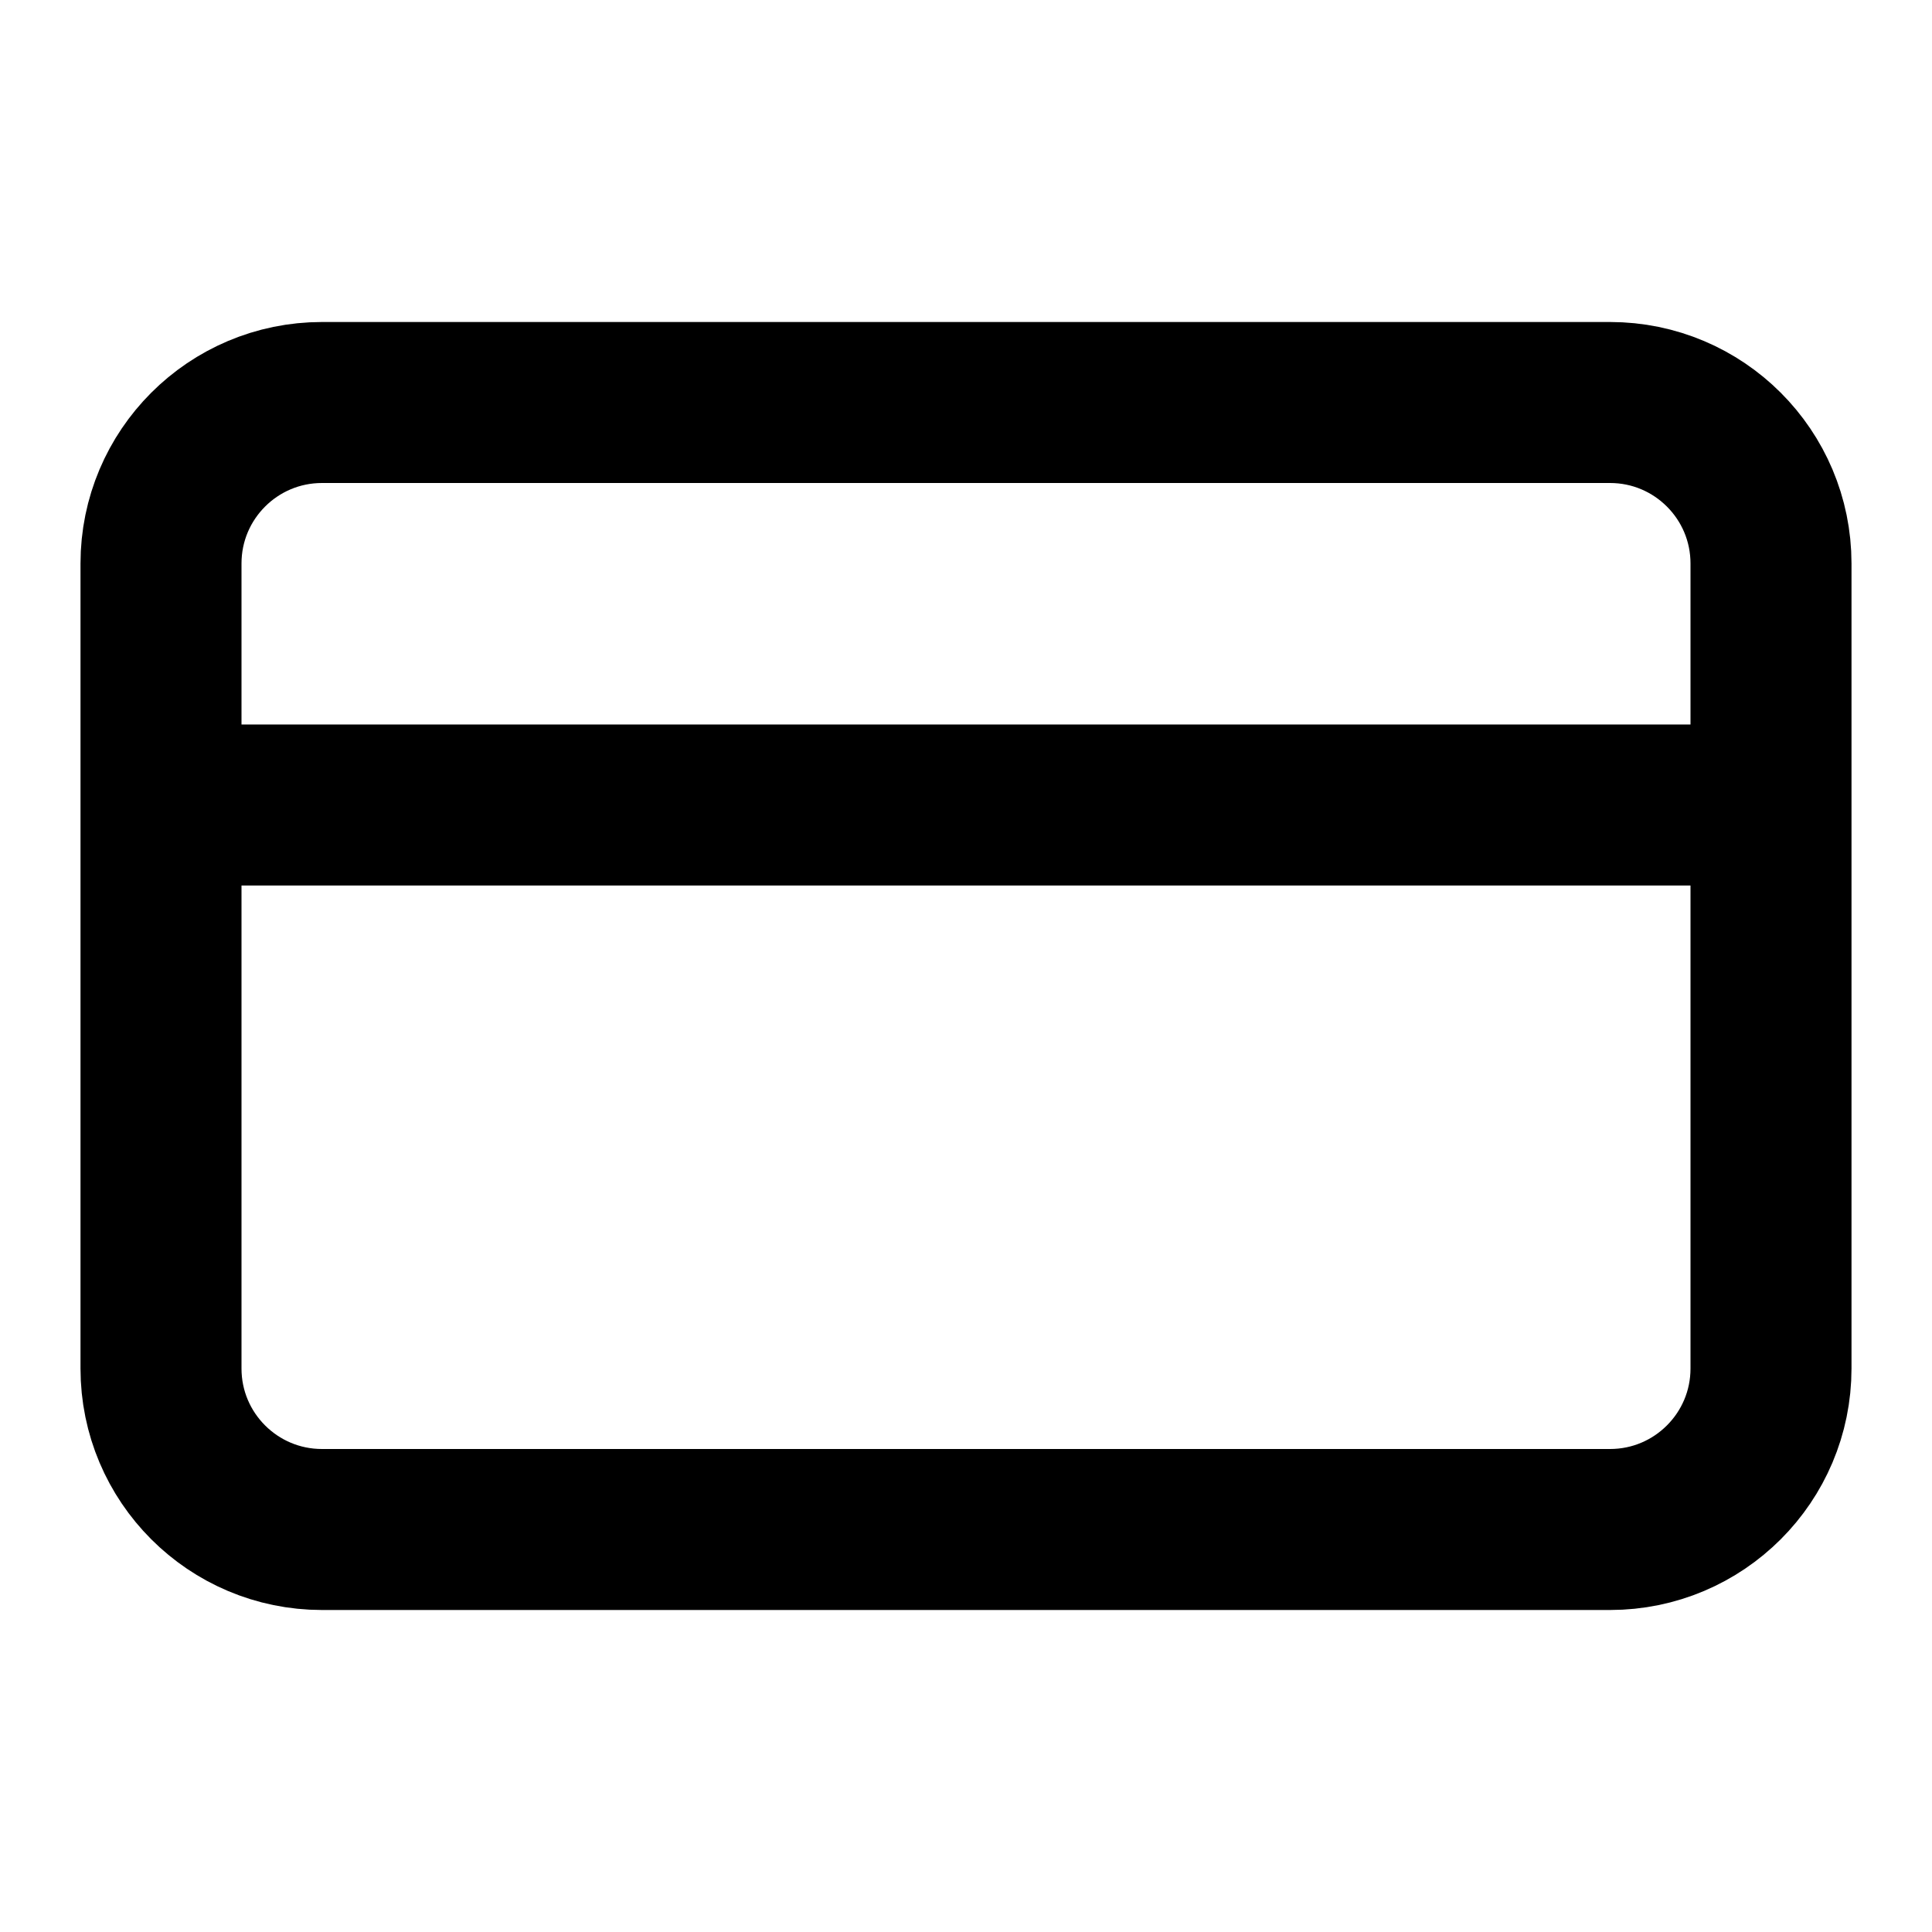
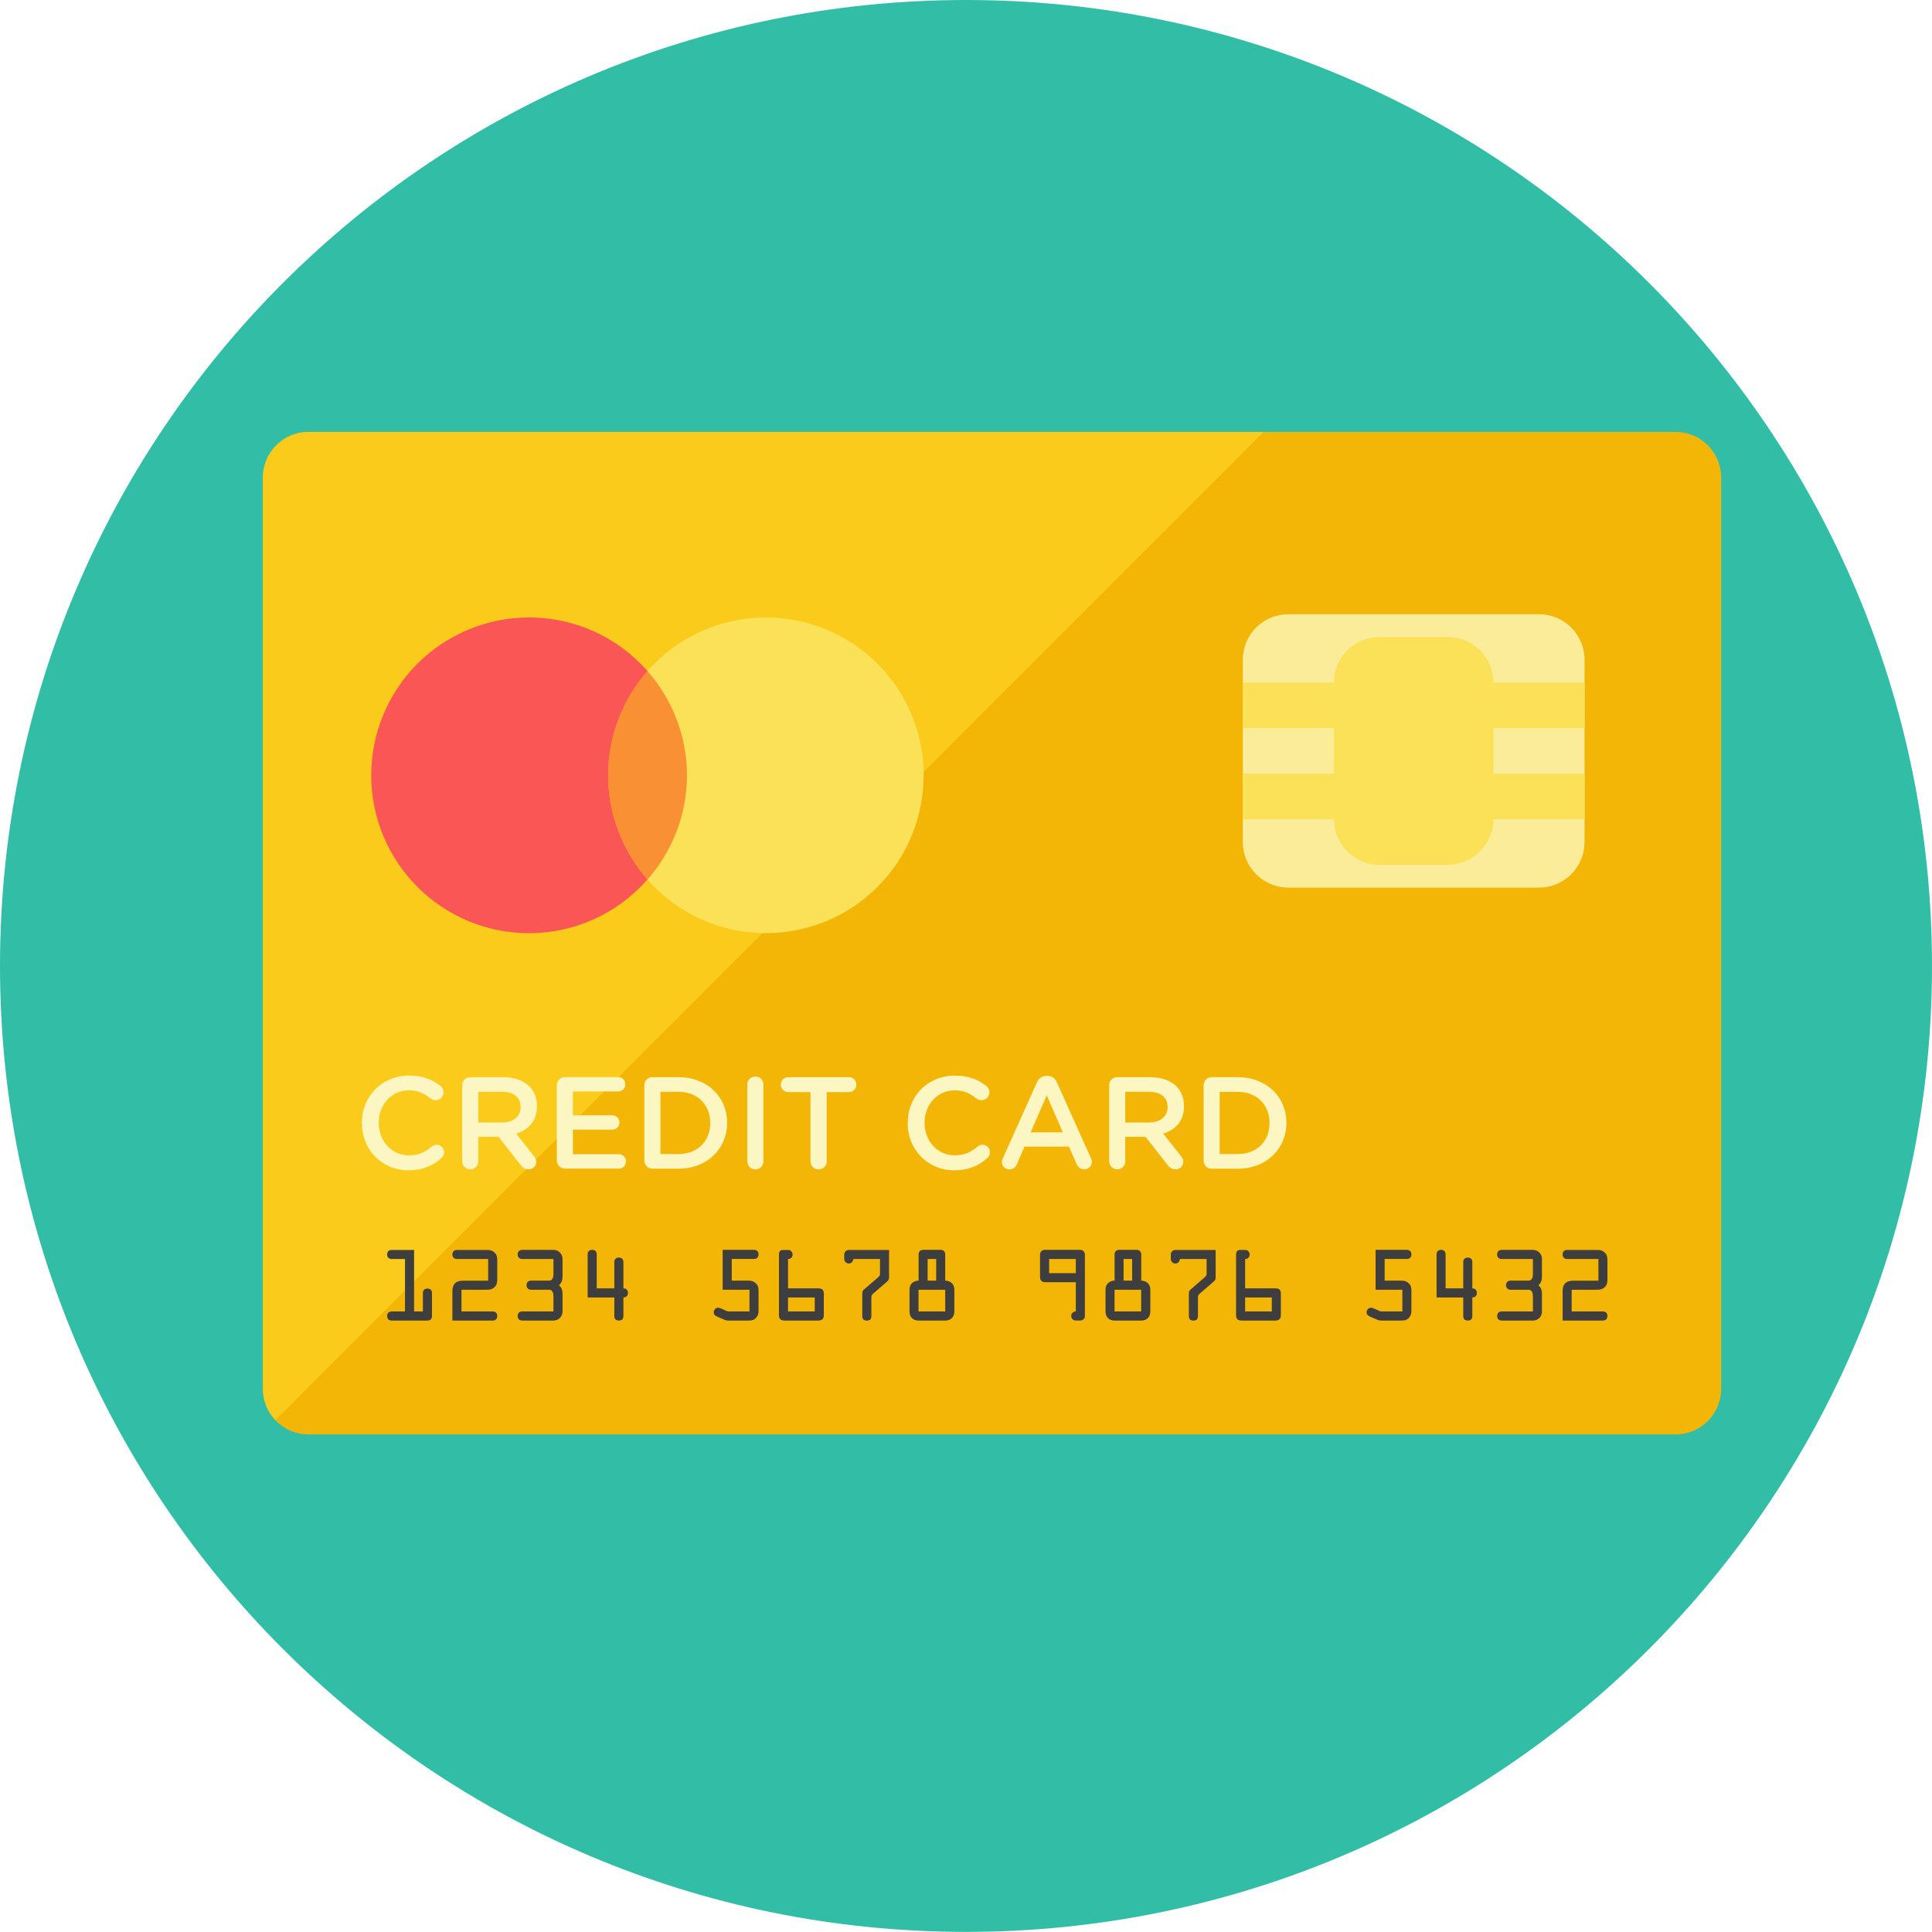
- <svg xmlns="http://www.w3.org/2000/svg" viewBox="0 0 24 24" fill="none" stroke="currentColor" stroke-width="2">
-   <rect x="2" y="5" width="20" height="14" rx="2" />
-   <line x1="2" y1="10" x2="22" y2="10" />
+ <svg xmlns="http://www.w3.org/2000/svg" width="37" height="37" viewBox="0 0 37 37" fill="none">
+   <path d="M18.5 36.998C28.717 36.998 37 28.716 37 18.499C37 8.282 28.717 0 18.5 0C8.283 0 0 8.282 0 18.499C0 28.716 8.283 36.998 18.5 36.998Z" fill="#32BEA6" />
+   <path d="M32.962 26.598C32.962 26.83 32.87 27.052 32.707 27.215C32.543 27.379 32.321 27.471 32.09 27.471H5.908C5.676 27.471 5.454 27.379 5.291 27.215C5.127 27.052 5.035 26.83 5.035 26.598V9.145C5.035 8.913 5.127 8.691 5.291 8.528C5.454 8.364 5.676 8.272 5.908 8.272H32.09C32.321 8.272 32.543 8.364 32.707 8.528C32.87 8.691 32.962 8.913 32.962 9.145V26.598Z" fill="#F3B607" />
+   <path d="M5.908 8.272C5.676 8.272 5.454 8.364 5.291 8.528C5.127 8.691 5.035 8.913 5.035 9.145V26.598C5.035 26.83 5.127 27.04 5.275 27.196L24.2 8.272H5.908Z" fill="#FACB1B" />
+   <path d="M30.346 16.126C30.346 16.358 30.254 16.579 30.091 16.743C29.927 16.907 29.705 16.999 29.474 16.999H24.674C24.442 16.999 24.22 16.907 24.056 16.743C23.893 16.579 23.801 16.358 23.801 16.126V12.635C23.801 12.404 23.893 12.182 24.056 12.018C24.22 11.855 24.442 11.763 24.674 11.763H29.474C29.705 11.763 29.927 11.855 30.091 12.018C30.254 12.182 30.346 12.404 30.346 12.635V16.126Z" fill="#FBEC9A" />
+   <path d="M14.666 17.871C14.236 17.872 13.812 17.78 13.421 17.603C13.03 17.425 12.681 17.167 12.398 16.844C12.884 16.292 13.153 15.583 13.154 14.848C13.153 14.113 12.884 13.404 12.398 12.853C12.681 12.53 13.03 12.271 13.421 12.094C13.812 11.917 14.236 11.825 14.666 11.825C15.063 11.825 15.456 11.903 15.823 12.055C16.19 12.207 16.523 12.43 16.804 12.71C17.085 12.991 17.308 13.325 17.459 13.691C17.611 14.058 17.689 14.452 17.689 14.849C17.689 15.246 17.611 15.639 17.459 16.006C17.307 16.372 17.085 16.706 16.804 16.986C16.523 17.267 16.19 17.49 15.823 17.642C15.456 17.793 15.063 17.871 14.666 17.871Z" fill="#FBE158" />
+   <path d="M12.4 16.843C11.914 16.292 11.646 15.583 11.645 14.848C11.646 14.113 11.914 13.404 12.4 12.853C12.886 13.404 13.155 14.113 13.156 14.848C13.155 15.583 12.886 16.292 12.4 16.843Z" fill="#F99134" />
+   <path d="M10.133 17.872C9.736 17.872 9.343 17.794 8.976 17.642C8.609 17.49 8.275 17.267 7.995 16.986C7.714 16.705 7.491 16.372 7.339 16.005C7.187 15.638 7.109 15.245 7.109 14.848C7.109 14.451 7.187 14.058 7.339 13.691C7.491 13.324 7.714 12.991 7.995 12.71C8.275 12.429 8.609 12.207 8.976 12.055C9.343 11.903 9.736 11.825 10.133 11.825C10.562 11.824 10.987 11.916 11.378 12.093C11.769 12.27 12.117 12.529 12.4 12.852C11.914 13.403 11.646 14.113 11.645 14.848C11.646 15.582 11.914 16.292 12.4 16.843C12.118 17.166 11.769 17.425 11.378 17.603C10.987 17.78 10.562 17.872 10.133 17.872Z" fill="#FA5655" />
+   <path d="M8.099 25.116V24.765C8.099 24.715 8.122 24.678 8.186 24.678C8.25 24.678 8.273 24.715 8.273 24.765V25.203C8.273 25.266 8.231 25.29 8.186 25.29H7.501C7.455 25.29 7.414 25.266 7.414 25.203C7.414 25.141 7.456 25.116 7.501 25.116H7.756V24.111H7.501C7.455 24.111 7.414 24.087 7.414 24.024C7.414 23.962 7.456 23.938 7.501 23.938H7.93V25.116H8.099Z" fill="#3E3E3F" />
+   <path d="M8.838 25.116H9.436C9.482 25.116 9.523 25.141 9.523 25.203C9.523 25.266 9.481 25.29 9.436 25.29H8.664V24.724C8.664 24.593 8.73 24.527 8.86 24.527H9.349V24.111H8.751C8.705 24.111 8.664 24.087 8.664 24.024C8.664 23.962 8.706 23.938 8.751 23.938H9.328C9.385 23.938 9.425 23.946 9.469 23.986C9.518 24.032 9.523 24.078 9.523 24.141V24.497C9.523 24.56 9.518 24.607 9.469 24.652C9.425 24.692 9.385 24.7 9.328 24.7H8.838L8.838 25.116Z" fill="#3E3E3F" />
+   <path d="M10.001 24.111C9.956 24.111 9.914 24.086 9.914 24.024C9.914 23.962 9.956 23.937 10.001 23.937H10.599C10.622 23.937 10.645 23.941 10.666 23.949C10.687 23.958 10.707 23.971 10.723 23.987C10.739 24.003 10.752 24.023 10.76 24.044C10.769 24.065 10.773 24.088 10.773 24.111V24.445C10.773 24.514 10.759 24.565 10.705 24.613C10.759 24.662 10.773 24.712 10.773 24.782V25.116C10.773 25.139 10.769 25.162 10.76 25.183C10.752 25.204 10.739 25.224 10.723 25.24C10.707 25.256 10.687 25.269 10.666 25.277C10.645 25.286 10.622 25.29 10.599 25.29H10.001C9.956 25.29 9.914 25.265 9.914 25.203C9.914 25.14 9.956 25.116 10.001 25.116H10.599V24.827C10.599 24.73 10.561 24.7 10.512 24.7H10.171C10.126 24.7 10.084 24.675 10.084 24.613C10.084 24.55 10.126 24.526 10.171 24.526H10.512C10.56 24.526 10.599 24.497 10.599 24.399V24.111H10.001Z" fill="#3E3E3F" />
+   <path d="M11.765 24.674V24.171C11.765 24.128 11.786 24.084 11.852 24.084C11.918 24.084 11.939 24.128 11.939 24.171V24.674C11.984 24.674 12.026 24.698 12.026 24.761C12.026 24.823 11.984 24.848 11.939 24.848V25.202C11.939 25.258 11.914 25.289 11.852 25.289C11.79 25.289 11.765 25.258 11.765 25.202V24.848H11.254V24.023C11.254 23.98 11.275 23.936 11.341 23.936C11.407 23.936 11.428 23.98 11.428 24.023V24.674H11.765Z" fill="#3E3E3F" />
+   <path d="M14.014 24.526H14.334C14.389 24.526 14.431 24.535 14.473 24.575C14.521 24.62 14.527 24.662 14.527 24.723V25.095C14.527 25.149 14.521 25.187 14.485 25.231C14.441 25.283 14.396 25.29 14.334 25.29H13.948C13.902 25.29 13.877 25.277 13.833 25.258L13.767 25.229C13.72 25.208 13.668 25.192 13.668 25.132C13.668 25.086 13.706 25.045 13.751 25.045C13.772 25.045 13.788 25.05 13.807 25.059L13.859 25.081C13.884 25.092 13.923 25.116 13.951 25.116H14.353V24.7H13.84V23.936H14.44C14.485 23.936 14.527 23.961 14.527 24.023C14.527 24.086 14.485 24.11 14.44 24.11H14.014V24.526Z" fill="#3E3E3F" />
+   <path d="M15.092 24.674H15.673C15.759 24.674 15.777 24.711 15.777 24.791V25.181C15.777 25.262 15.742 25.29 15.664 25.29H15.031C14.949 25.29 14.918 25.261 14.918 25.181V24.024C14.918 23.985 14.932 23.938 14.993 23.938H15.097C15.142 23.938 15.179 23.979 15.179 24.024C15.18 24.036 15.178 24.047 15.174 24.058C15.169 24.069 15.163 24.079 15.155 24.087C15.147 24.095 15.137 24.102 15.126 24.106C15.115 24.11 15.104 24.112 15.092 24.111V24.674ZM15.092 24.848V25.116H15.603V24.848H15.092Z" fill="#3E3E3F" />
+   <path d="M16.342 24.111C16.342 24.149 16.311 24.198 16.255 24.198C16.232 24.198 16.21 24.189 16.194 24.172C16.178 24.156 16.168 24.134 16.168 24.111V24.024C16.168 23.986 16.199 23.938 16.255 23.938H17.026V24.442C17.026 24.503 17.028 24.509 16.98 24.551L16.736 24.762C16.691 24.802 16.688 24.805 16.688 24.866V25.203C16.688 25.259 16.663 25.29 16.601 25.29C16.538 25.29 16.514 25.259 16.514 25.203V24.785C16.514 24.727 16.516 24.722 16.559 24.684L16.8 24.477C16.857 24.426 16.853 24.428 16.853 24.351V24.111H16.342Z" fill="#3E3E3F" />
+   <path d="M18.016 23.936C18.075 23.936 18.102 23.978 18.102 24.023V24.526C18.15 24.525 18.195 24.543 18.23 24.575C18.261 24.604 18.277 24.648 18.277 24.702V25.116C18.277 25.222 18.211 25.29 18.103 25.29H17.592C17.484 25.29 17.418 25.222 17.418 25.116V24.702C17.418 24.648 17.434 24.605 17.465 24.575C17.499 24.543 17.545 24.525 17.592 24.526V24.023C17.592 23.978 17.619 23.936 17.679 23.936H18.016ZM18.102 25.116V24.7H17.591V25.116H18.102ZM17.929 24.526V24.111H17.765V24.526L17.929 24.526Z" fill="#3E3E3F" />
+   <path d="M20.603 24.556H20.005C19.982 24.555 19.96 24.546 19.944 24.53C19.928 24.514 19.919 24.492 19.918 24.469V24.023C19.918 23.978 19.956 23.936 20.005 23.936H20.69C20.738 23.936 20.777 23.978 20.777 24.023V25.202C20.777 25.249 20.742 25.289 20.69 25.289H20.603C20.591 25.29 20.58 25.287 20.569 25.283C20.559 25.279 20.549 25.272 20.541 25.264C20.533 25.256 20.526 25.247 20.522 25.236C20.518 25.225 20.516 25.214 20.516 25.202C20.515 25.191 20.517 25.179 20.521 25.168C20.526 25.158 20.532 25.148 20.54 25.14C20.548 25.131 20.558 25.125 20.569 25.121C20.58 25.117 20.591 25.115 20.603 25.116V24.556ZM20.603 24.382V24.111H20.092V24.382H20.603Z" fill="#3E3E3F" />
+   <path d="M21.769 23.936C21.828 23.936 21.856 23.978 21.856 24.023V24.526C21.91 24.526 21.951 24.545 21.983 24.575C22.014 24.604 22.03 24.648 22.03 24.702V25.116C22.03 25.222 21.964 25.29 21.856 25.29H21.346C21.238 25.29 21.172 25.222 21.172 25.116V24.702C21.172 24.648 21.188 24.605 21.219 24.575C21.235 24.559 21.255 24.546 21.277 24.538C21.299 24.529 21.322 24.525 21.346 24.526V24.023C21.346 23.978 21.373 23.936 21.433 23.936H21.769ZM21.855 25.116V24.7H21.345V25.116H21.855ZM21.682 24.526V24.111H21.518V24.526L21.682 24.526Z" fill="#3E3E3F" />
+   <path d="M22.596 24.111C22.596 24.149 22.565 24.198 22.509 24.198C22.453 24.198 22.422 24.149 22.422 24.111V24.024C22.422 23.986 22.453 23.938 22.509 23.938H23.281V24.442C23.281 24.503 23.283 24.509 23.234 24.551L22.991 24.762C22.945 24.802 22.942 24.805 22.942 24.866V25.203C22.942 25.259 22.918 25.29 22.855 25.29C22.793 25.29 22.768 25.259 22.768 25.203V24.785C22.768 24.727 22.77 24.722 22.814 24.684L23.054 24.477C23.111 24.426 23.108 24.428 23.108 24.351V24.111H22.596Z" fill="#3E3E3F" />
+   <path d="M23.846 24.674H24.426C24.513 24.674 24.53 24.711 24.53 24.791V25.181C24.53 25.262 24.495 25.29 24.417 25.29H23.785C23.703 25.29 23.672 25.261 23.672 25.181V24.024C23.672 23.985 23.686 23.938 23.747 23.938H23.851C23.896 23.938 23.933 23.979 23.933 24.024C23.933 24.036 23.931 24.047 23.927 24.058C23.923 24.069 23.916 24.079 23.908 24.087C23.9 24.095 23.89 24.102 23.88 24.106C23.869 24.11 23.857 24.112 23.846 24.111V24.674ZM23.846 24.848V25.116H24.356V24.848H23.846Z" fill="#3E3E3F" />
+   <path d="M26.518 24.526H26.837C26.892 24.526 26.934 24.535 26.976 24.575C27.025 24.62 27.03 24.662 27.03 24.723V25.095C27.03 25.149 27.025 25.187 26.988 25.231C26.945 25.283 26.9 25.29 26.837 25.29H26.452C26.406 25.29 26.38 25.277 26.337 25.258L26.271 25.229C26.224 25.208 26.172 25.192 26.172 25.132C26.172 25.086 26.21 25.045 26.255 25.045C26.276 25.045 26.291 25.05 26.311 25.059L26.363 25.081C26.387 25.092 26.427 25.116 26.455 25.116H26.857V24.7H26.344V23.936H26.944C26.989 23.936 27.03 23.961 27.03 24.023C27.03 24.086 26.988 24.11 26.944 24.11H26.518V24.526Z" fill="#3E3E3F" />
+   <path d="M28.023 24.674V24.171C28.023 24.128 28.044 24.084 28.11 24.084C28.176 24.084 28.197 24.128 28.197 24.171V24.674C28.242 24.674 28.283 24.698 28.283 24.761C28.283 24.823 28.241 24.848 28.197 24.848V25.202C28.197 25.258 28.172 25.289 28.11 25.289C28.047 25.289 28.023 25.258 28.023 25.202V24.848H27.512V24.023C27.512 23.98 27.533 23.936 27.599 23.936C27.664 23.936 27.685 23.98 27.685 24.023V24.674H28.023Z" fill="#3E3E3F" />
+   <path d="M28.759 24.111C28.713 24.111 28.672 24.086 28.672 24.024C28.672 23.962 28.714 23.937 28.759 23.937H29.357C29.38 23.937 29.402 23.941 29.424 23.949C29.445 23.958 29.464 23.971 29.481 23.987C29.497 24.003 29.51 24.023 29.518 24.044C29.527 24.065 29.531 24.088 29.53 24.111V24.445C29.53 24.514 29.517 24.565 29.463 24.613C29.517 24.662 29.53 24.712 29.53 24.782V25.116C29.531 25.139 29.527 25.162 29.518 25.183C29.51 25.204 29.497 25.224 29.481 25.24C29.464 25.256 29.445 25.269 29.424 25.277C29.402 25.286 29.38 25.29 29.357 25.29H28.759C28.713 25.29 28.672 25.265 28.672 25.203C28.672 25.14 28.714 25.116 28.759 25.116H29.357V24.827C29.357 24.73 29.318 24.7 29.27 24.7H28.93C28.884 24.7 28.843 24.675 28.843 24.613C28.843 24.55 28.884 24.526 28.93 24.526H29.27C29.318 24.526 29.357 24.497 29.357 24.399V24.111H28.759Z" fill="#3E3E3F" />
+   <path d="M30.099 25.116H30.698C30.743 25.116 30.784 25.141 30.784 25.203C30.784 25.266 30.742 25.29 30.698 25.29H29.926V24.724C29.926 24.593 29.992 24.527 30.122 24.527H30.611V24.111H30.013C29.967 24.111 29.926 24.087 29.926 24.024C29.926 23.962 29.968 23.938 30.013 23.938H30.59C30.647 23.938 30.687 23.946 30.731 23.986C30.779 24.032 30.784 24.078 30.784 24.141V24.497C30.784 24.56 30.779 24.607 30.731 24.652C30.687 24.692 30.647 24.7 30.59 24.7H30.099V25.116Z" fill="#3E3E3F" />
+   <path d="M30.346 13.944V13.071H28.601C28.601 12.84 28.509 12.618 28.345 12.454C28.181 12.291 27.959 12.199 27.728 12.199H26.419C26.188 12.199 25.965 12.291 25.802 12.454C25.638 12.618 25.546 12.84 25.546 13.071H23.801V13.944H25.546V14.817H23.801V15.689H25.546C25.546 15.921 25.638 16.143 25.802 16.306C25.965 16.47 26.188 16.562 26.419 16.562H27.728C27.959 16.562 28.181 16.47 28.345 16.306C28.509 16.143 28.601 15.921 28.601 15.689H30.346V14.817H28.601V13.944H30.346Z" fill="#FBE158" />
+   <path d="M6.93 21.51V21.505C6.93 21.007 7.303 20.599 7.834 20.599C8.104 20.599 8.282 20.679 8.435 20.796C8.453 20.811 8.469 20.829 8.479 20.851C8.489 20.872 8.495 20.895 8.495 20.919C8.495 20.939 8.491 20.959 8.483 20.977C8.476 20.995 8.464 21.012 8.45 21.026C8.436 21.04 8.419 21.051 8.4 21.058C8.382 21.066 8.362 21.07 8.342 21.069C8.309 21.07 8.276 21.059 8.249 21.039C8.129 20.941 7.999 20.881 7.831 20.881C7.498 20.881 7.253 21.157 7.253 21.5V21.505C7.253 21.848 7.496 22.126 7.831 22.126C8.017 22.126 8.142 22.065 8.27 21.958C8.295 21.936 8.328 21.923 8.362 21.923C8.44 21.923 8.507 21.988 8.507 22.066C8.507 22.087 8.503 22.107 8.494 22.126C8.485 22.145 8.473 22.162 8.457 22.176C8.292 22.322 8.104 22.412 7.821 22.412C7.31 22.412 6.93 22.014 6.93 21.51Z" fill="#FCF6C2" />
+   <path d="M8.852 20.784C8.851 20.763 8.855 20.743 8.863 20.724C8.871 20.705 8.882 20.688 8.896 20.673C8.911 20.659 8.928 20.648 8.947 20.64C8.966 20.632 8.986 20.628 9.007 20.629H9.633C9.853 20.629 10.026 20.694 10.139 20.804C10.231 20.899 10.284 21.029 10.284 21.182V21.187C10.284 21.468 10.121 21.638 9.886 21.71L10.221 22.134C10.251 22.171 10.271 22.204 10.271 22.252C10.271 22.29 10.255 22.327 10.227 22.353C10.2 22.38 10.162 22.395 10.124 22.394C10.094 22.395 10.065 22.387 10.038 22.373C10.012 22.359 9.99 22.339 9.973 22.314L9.548 21.771H9.16V22.241C9.16 22.327 9.092 22.394 9.007 22.394C8.987 22.395 8.967 22.391 8.948 22.383C8.929 22.376 8.912 22.365 8.897 22.35C8.883 22.336 8.871 22.319 8.863 22.301C8.856 22.282 8.852 22.262 8.852 22.241V20.784ZM9.611 21.497C9.831 21.497 9.971 21.382 9.971 21.204V21.2C9.971 21.012 9.836 20.909 9.608 20.909H9.16V21.497H9.611Z" fill="#FCF6C2" />
+   <path d="M10.664 22.225V20.783C10.664 20.762 10.668 20.742 10.675 20.723C10.683 20.704 10.694 20.687 10.709 20.673C10.723 20.658 10.741 20.647 10.76 20.639C10.779 20.631 10.799 20.628 10.819 20.628H11.839C11.875 20.628 11.91 20.642 11.936 20.668C11.962 20.694 11.976 20.729 11.976 20.765C11.976 20.802 11.962 20.837 11.936 20.863C11.91 20.889 11.875 20.903 11.839 20.903H10.972V21.359H11.726C11.763 21.359 11.798 21.374 11.824 21.4C11.85 21.427 11.864 21.462 11.864 21.499C11.864 21.574 11.801 21.634 11.726 21.634H10.972V22.104H11.851C11.926 22.104 11.989 22.167 11.989 22.242C11.989 22.26 11.985 22.278 11.978 22.295C11.972 22.312 11.961 22.327 11.949 22.34C11.936 22.352 11.921 22.363 11.904 22.369C11.887 22.376 11.869 22.38 11.851 22.38H10.819C10.799 22.38 10.779 22.377 10.76 22.369C10.741 22.362 10.723 22.35 10.709 22.336C10.694 22.321 10.683 22.304 10.675 22.285C10.667 22.266 10.664 22.246 10.664 22.225Z" fill="#FCF6C2" />
+   <path d="M12.34 20.784C12.34 20.763 12.343 20.743 12.351 20.724C12.359 20.705 12.37 20.688 12.385 20.673C12.399 20.659 12.416 20.648 12.435 20.64C12.454 20.632 12.475 20.628 12.495 20.629H12.994C13.544 20.629 13.925 21.007 13.925 21.5V21.505C13.925 21.998 13.544 22.382 12.994 22.382H12.495C12.475 22.382 12.454 22.378 12.435 22.37C12.416 22.363 12.399 22.351 12.385 22.337C12.37 22.322 12.359 22.305 12.351 22.286C12.343 22.267 12.339 22.247 12.34 22.226V20.784ZM12.994 22.101C13.362 22.101 13.602 21.853 13.602 21.51V21.505C13.602 21.162 13.362 20.909 12.994 20.909H12.648V22.101H12.994Z" fill="#FCF6C2" />
+   <path d="M14.312 20.769C14.312 20.684 14.38 20.617 14.467 20.617C14.552 20.617 14.62 20.684 14.62 20.769V22.242C14.62 22.327 14.552 22.395 14.467 22.395C14.447 22.395 14.427 22.391 14.408 22.384C14.389 22.376 14.372 22.365 14.358 22.351C14.343 22.337 14.332 22.32 14.324 22.301C14.316 22.282 14.312 22.262 14.312 22.242V20.769Z" fill="#FCF6C2" />
+   <path d="M15.522 20.915H15.096C15.058 20.915 15.022 20.9 14.995 20.873C14.968 20.846 14.953 20.81 14.953 20.772C14.953 20.734 14.968 20.698 14.995 20.671C15.022 20.644 15.058 20.629 15.096 20.629H16.26C16.338 20.629 16.4 20.694 16.4 20.772C16.401 20.809 16.386 20.846 16.36 20.872C16.333 20.899 16.298 20.914 16.26 20.915H15.832V22.242C15.832 22.327 15.762 22.395 15.677 22.395C15.657 22.395 15.637 22.391 15.618 22.384C15.599 22.376 15.582 22.365 15.568 22.351C15.554 22.336 15.542 22.319 15.534 22.301C15.526 22.282 15.522 22.262 15.522 22.242L15.522 20.915Z" fill="#FCF6C2" />
+   <path d="M17.383 21.51V21.505C17.383 21.007 17.756 20.599 18.287 20.599C18.557 20.599 18.735 20.679 18.888 20.796C18.907 20.811 18.922 20.829 18.932 20.851C18.943 20.872 18.948 20.895 18.948 20.919C18.948 20.939 18.944 20.959 18.936 20.977C18.929 20.995 18.917 21.012 18.903 21.026C18.889 21.04 18.872 21.051 18.854 21.058C18.835 21.066 18.815 21.07 18.795 21.069C18.762 21.07 18.729 21.059 18.703 21.039C18.583 20.941 18.453 20.881 18.285 20.881C17.951 20.881 17.706 21.157 17.706 21.5V21.505C17.706 21.848 17.949 22.126 18.285 22.126C18.47 22.126 18.595 22.065 18.723 21.958C18.748 21.936 18.781 21.923 18.815 21.923C18.893 21.923 18.961 21.988 18.961 22.066C18.96 22.087 18.956 22.107 18.947 22.126C18.939 22.145 18.926 22.162 18.91 22.176C18.745 22.322 18.557 22.412 18.274 22.412C17.763 22.412 17.383 22.014 17.383 21.51Z" fill="#FCF6C2" />
+   <path d="M19.207 22.181L19.858 20.729C19.894 20.651 19.956 20.604 20.044 20.604H20.059C20.146 20.604 20.207 20.651 20.241 20.729L20.893 22.181C20.904 22.201 20.91 22.223 20.911 22.246C20.911 22.265 20.907 22.285 20.9 22.303C20.893 22.321 20.883 22.337 20.869 22.351C20.855 22.365 20.839 22.375 20.822 22.383C20.804 22.39 20.785 22.394 20.765 22.394C20.692 22.394 20.643 22.351 20.615 22.286L20.472 21.959H19.621L19.473 22.297C19.463 22.326 19.443 22.351 19.418 22.369C19.392 22.386 19.362 22.395 19.331 22.395C19.305 22.395 19.281 22.389 19.259 22.376C19.237 22.364 19.219 22.346 19.206 22.324C19.194 22.302 19.187 22.278 19.188 22.252C19.188 22.227 19.195 22.203 19.207 22.181ZM20.354 21.685L20.046 20.977L19.738 21.685H20.354Z" fill="#FCF6C2" />
+   <path d="M21.242 20.784C21.242 20.763 21.246 20.743 21.253 20.724C21.261 20.705 21.273 20.688 21.287 20.673C21.302 20.659 21.319 20.648 21.338 20.64C21.357 20.632 21.377 20.628 21.398 20.629H22.023C22.244 20.629 22.417 20.694 22.529 20.804C22.622 20.899 22.675 21.029 22.675 21.182V21.187C22.675 21.468 22.512 21.638 22.276 21.71L22.612 22.134C22.642 22.171 22.662 22.204 22.662 22.252C22.661 22.29 22.645 22.327 22.618 22.353C22.59 22.38 22.553 22.395 22.515 22.394C22.485 22.395 22.455 22.387 22.429 22.373C22.402 22.359 22.38 22.339 22.364 22.314L21.938 21.771H21.55V22.241C21.55 22.327 21.483 22.394 21.398 22.394C21.377 22.395 21.357 22.391 21.338 22.383C21.32 22.376 21.302 22.365 21.288 22.35C21.273 22.336 21.262 22.319 21.254 22.301C21.246 22.282 21.242 22.262 21.242 22.241V20.784ZM22.001 21.497C22.221 21.497 22.361 21.382 22.361 21.204V21.2C22.361 21.012 22.226 20.909 21.998 20.909H21.55V21.497H22.001Z" fill="#FCF6C2" />
+   <path d="M23.051 20.784C23.05 20.764 23.054 20.744 23.062 20.725C23.07 20.706 23.081 20.689 23.096 20.674C23.11 20.66 23.127 20.648 23.146 20.641C23.165 20.633 23.185 20.629 23.206 20.629H23.704C24.255 20.629 24.636 21.007 24.636 21.501V21.506C24.636 21.999 24.255 22.382 23.704 22.382H23.206C23.185 22.382 23.165 22.378 23.146 22.371C23.127 22.363 23.11 22.352 23.095 22.337C23.081 22.323 23.07 22.305 23.062 22.287C23.054 22.267 23.05 22.247 23.051 22.227V20.784ZM23.704 22.101C24.073 22.101 24.313 21.854 24.313 21.511V21.505C24.313 21.162 24.073 20.91 23.704 20.91H23.358V22.101H23.704Z" fill="#FCF6C2" />
</svg>
